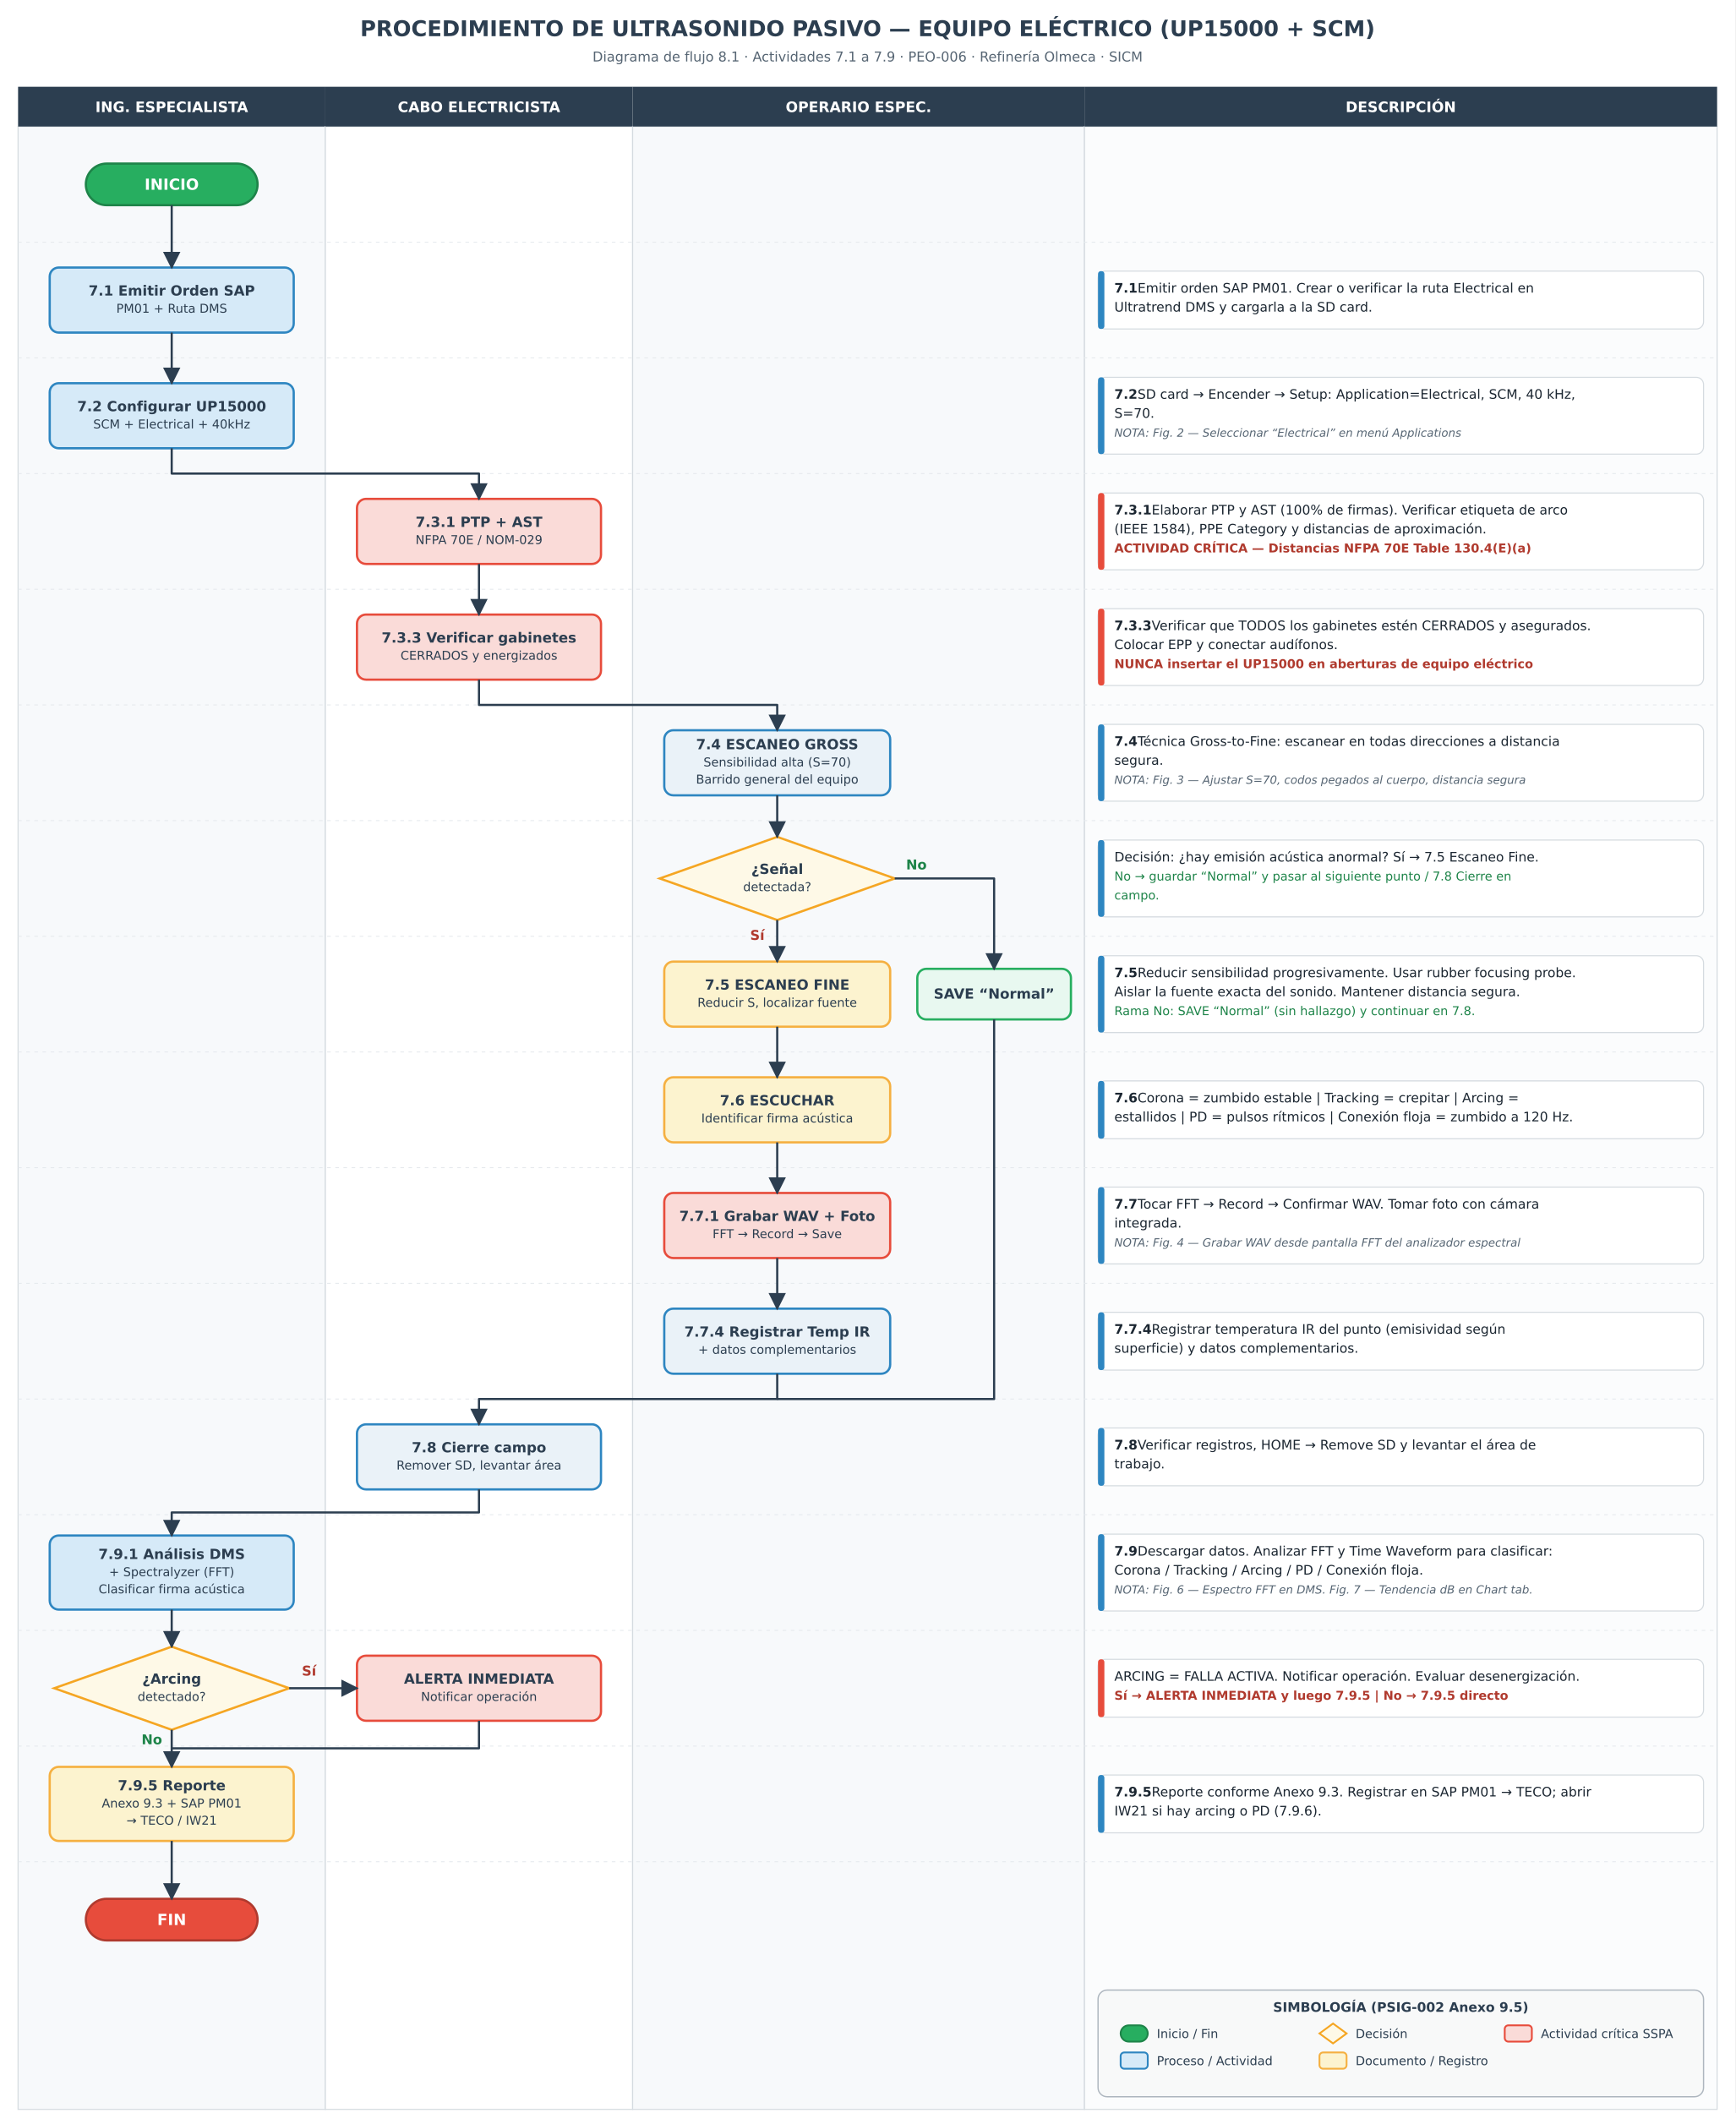
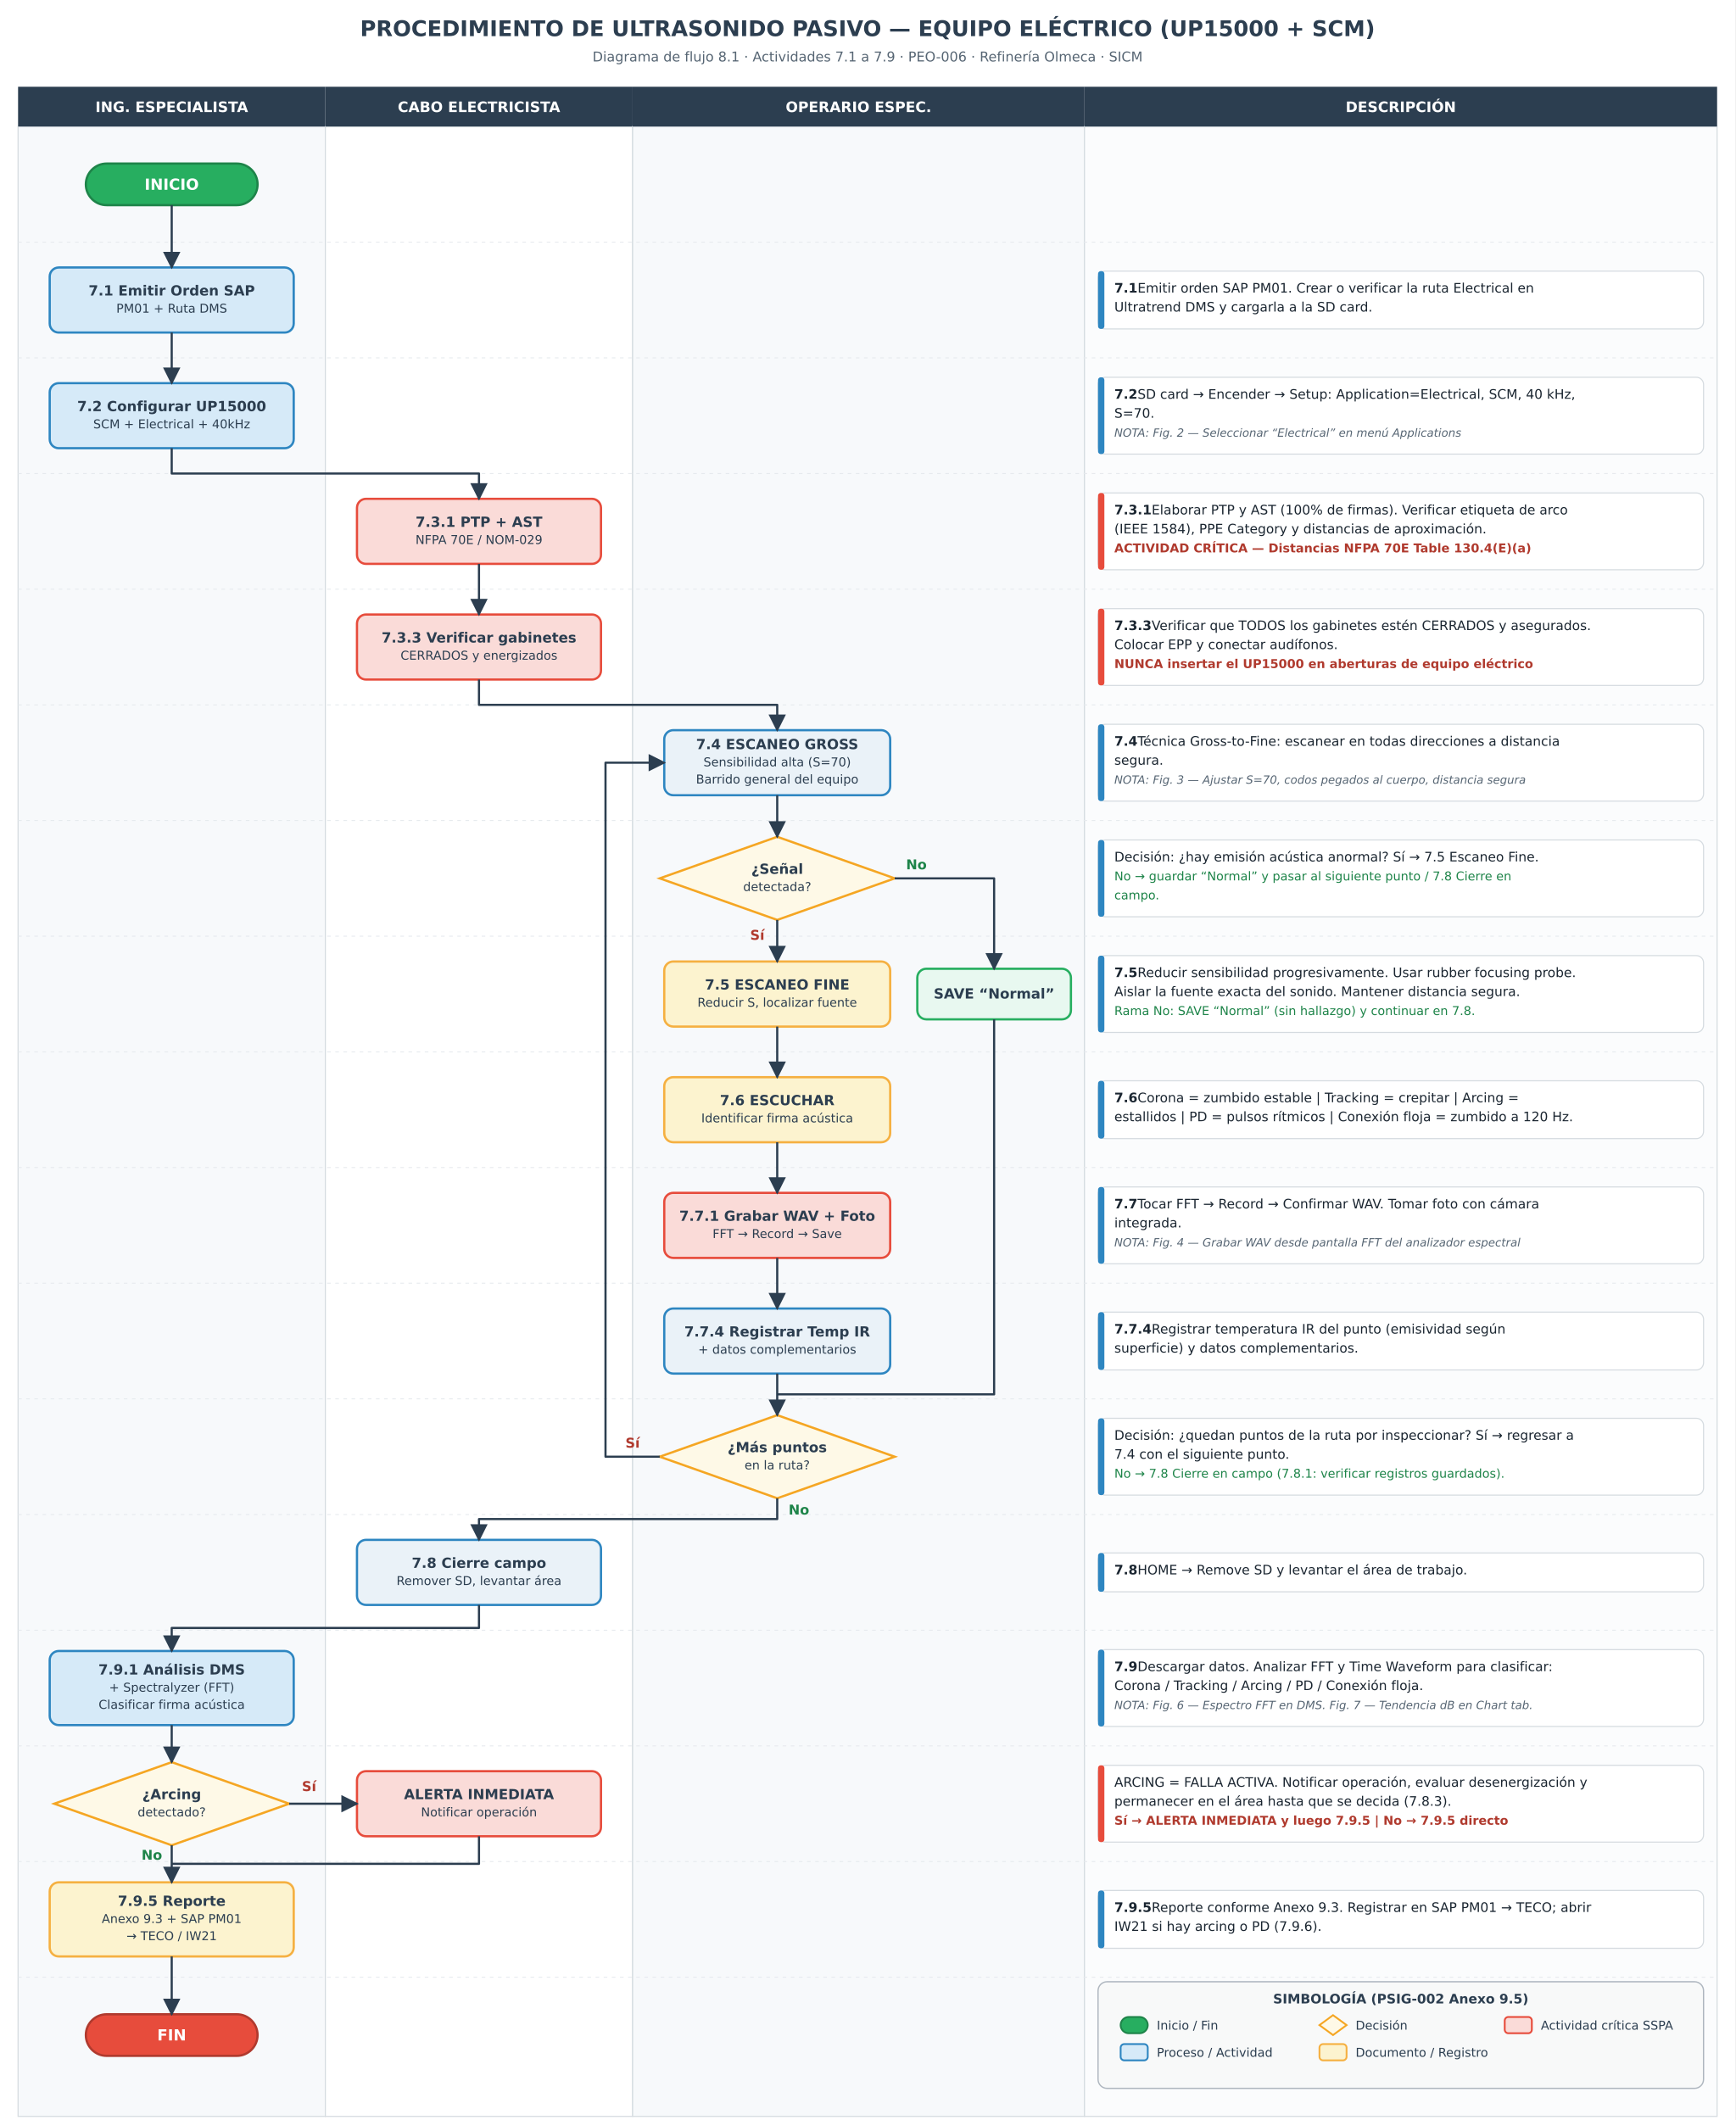
- <svg xmlns="http://www.w3.org/2000/svg" width="1920" height="2338" viewBox="0 0 1920 2338" font-family="DejaVu Sans, Liberation Sans, Arial, sans-serif">
+ <svg xmlns="http://www.w3.org/2000/svg" width="1920" height="2346" viewBox="0 0 1920 2346" font-family="DejaVu Sans, Liberation Sans, Arial, sans-serif">
  <defs>
    <marker id="ah" viewBox="0 0 10 10" refX="9" refY="5" markerWidth="8" markerHeight="8" orient="auto-start-reverse">
      <path d="M0,0 L10,5 L0,10 z" fill="#2c3e50" />
    </marker>
    <clipPath id="cl">
-       <rect x="0" y="140" width="1920" height="2048" />
+       <rect x="0" y="140" width="1920" height="2176" />
    </clipPath>
  </defs>
-   <rect width="1920" height="2338" fill="#ffffff" />
+   <rect width="1920" height="2346" fill="#ffffff" />
  <text x="960.0" y="40" font-size="24" font-weight="bold" fill="#2c3e50" text-anchor="middle">PROCEDIMIENTO DE ULTRASONIDO PASIVO — EQUIPO ELÉCTRICO (UP15000 + SCM)</text>
  <text x="960.0" y="68" font-size="15" fill="#566573" text-anchor="middle">Diagrama de flujo 8.1 · Actividades 7.1 a 7.9 · PEO-006 · Refinería Olmeca · SICM</text>
-   <rect x="20" y="140" width="340" height="2194" fill="#f7f9fb" stroke="#d5dbe0" stroke-width="1.2" />
+   <rect x="20" y="140" width="340" height="2202" fill="#f7f9fb" stroke="#d5dbe0" stroke-width="1.2" />
  <rect x="20" y="96" width="340" height="44" fill="#2c3e50" />
  <text x="190.0" y="124" font-size="16" font-weight="bold" fill="#fff" text-anchor="middle">ING. ESPECIALISTA</text>
-   <rect x="360" y="140" width="340" height="2194" fill="#ffffff" stroke="#d5dbe0" stroke-width="1.2" />
+   <rect x="360" y="140" width="340" height="2202" fill="#ffffff" stroke="#d5dbe0" stroke-width="1.2" />
  <rect x="360" y="96" width="340" height="44" fill="#2c3e50" />
  <text x="530.0" y="124" font-size="16" font-weight="bold" fill="#fff" text-anchor="middle">CABO ELECTRICISTA</text>
-   <rect x="700" y="140" width="500" height="2194" fill="#f7f9fb" stroke="#d5dbe0" stroke-width="1.2" />
+   <rect x="700" y="140" width="500" height="2202" fill="#f7f9fb" stroke="#d5dbe0" stroke-width="1.2" />
  <rect x="700" y="96" width="500" height="44" fill="#2c3e50" />
  <text x="950.0" y="124" font-size="16" font-weight="bold" fill="#fff" text-anchor="middle">OPERARIO ESPEC.</text>
-   <rect x="1200" y="140" width="700" height="2194" fill="#fbfcfd" stroke="#d5dbe0" stroke-width="1.2" />
+   <rect x="1200" y="140" width="700" height="2202" fill="#fbfcfd" stroke="#d5dbe0" stroke-width="1.2" />
  <rect x="1200" y="96" width="700" height="44" fill="#2c3e50" />
  <text x="1550.0" y="124" font-size="16" font-weight="bold" fill="#fff" text-anchor="middle">DESCRIPCIÓN</text>
  <line x1="20" y1="268" x2="1900" y2="268" stroke="#e5e9ed" stroke-width="1" stroke-dasharray="4 5" />
  <line x1="20" y1="396" x2="1900" y2="396" stroke="#e5e9ed" stroke-width="1" stroke-dasharray="4 5" />
  <line x1="20" y1="524" x2="1900" y2="524" stroke="#e5e9ed" stroke-width="1" stroke-dasharray="4 5" />
  <line x1="20" y1="652" x2="1900" y2="652" stroke="#e5e9ed" stroke-width="1" stroke-dasharray="4 5" />
  <line x1="20" y1="780" x2="1900" y2="780" stroke="#e5e9ed" stroke-width="1" stroke-dasharray="4 5" />
  <line x1="20" y1="908" x2="1900" y2="908" stroke="#e5e9ed" stroke-width="1" stroke-dasharray="4 5" />
  <line x1="20" y1="1036" x2="1900" y2="1036" stroke="#e5e9ed" stroke-width="1" stroke-dasharray="4 5" />
  <line x1="20" y1="1164" x2="1900" y2="1164" stroke="#e5e9ed" stroke-width="1" stroke-dasharray="4 5" />
  <line x1="20" y1="1292" x2="1900" y2="1292" stroke="#e5e9ed" stroke-width="1" stroke-dasharray="4 5" />
  <line x1="20" y1="1420" x2="1900" y2="1420" stroke="#e5e9ed" stroke-width="1" stroke-dasharray="4 5" />
  <line x1="20" y1="1548" x2="1900" y2="1548" stroke="#e5e9ed" stroke-width="1" stroke-dasharray="4 5" />
  <line x1="20" y1="1676" x2="1900" y2="1676" stroke="#e5e9ed" stroke-width="1" stroke-dasharray="4 5" />
  <line x1="20" y1="1804" x2="1900" y2="1804" stroke="#e5e9ed" stroke-width="1" stroke-dasharray="4 5" />
  <line x1="20" y1="1932" x2="1900" y2="1932" stroke="#e5e9ed" stroke-width="1" stroke-dasharray="4 5" />
  <line x1="20" y1="2060" x2="1900" y2="2060" stroke="#e5e9ed" stroke-width="1" stroke-dasharray="4 5" />
+   <line x1="20" y1="2188" x2="1900" y2="2188" stroke="#e5e9ed" stroke-width="1" stroke-dasharray="4 5" />
  <g clip-path="url(#cl)">
    <g transform="translate(0,0)">
      <rect x="95.0" y="181.0" width="190" height="46" rx="23" fill="#27ae60" stroke="#1e8449" stroke-width="2.5" />
      <text x="190" y="210" font-size="17" font-weight="bold" fill="#fff" text-anchor="middle" font-style="normal">INICIO</text>
      <rect x="55.0" y="296.0" width="270" height="72" rx="10" fill="#d6eaf8" stroke="#2e86c1" stroke-width="2.5" />
      <text x="190" y="327" font-size="15.5" font-weight="bold" fill="#2c3e50" text-anchor="middle" font-style="normal">7.1 Emitir Orden SAP</text>
      <text x="190" y="346" font-size="13.5" font-weight="normal" fill="#2c3e50" text-anchor="middle" font-style="normal">PM01 + Ruta DMS</text>
      <rect x="55.0" y="424.0" width="270" height="72" rx="10" fill="#d6eaf8" stroke="#2e86c1" stroke-width="2.5" />
      <text x="190" y="455" font-size="15.5" font-weight="bold" fill="#2c3e50" text-anchor="middle" font-style="normal">7.2 Configurar UP15000</text>
      <text x="190" y="474" font-size="13.5" font-weight="normal" fill="#2c3e50" text-anchor="middle" font-style="normal">SCM + Electrical + 40kHz</text>
      <rect x="395.0" y="552.0" width="270" height="72" rx="10" fill="#fadbd8" stroke="#e74c3c" stroke-width="2.5" />
      <text x="530" y="583" font-size="15.5" font-weight="bold" fill="#2c3e50" text-anchor="middle" font-style="normal">7.3.1 PTP + AST</text>
      <text x="530" y="602" font-size="13.5" font-weight="normal" fill="#2c3e50" text-anchor="middle" font-style="normal">NFPA 70E / NOM-029</text>
      <rect x="395.0" y="680.0" width="270" height="72" rx="10" fill="#fadbd8" stroke="#e74c3c" stroke-width="2.5" />
      <text x="530" y="711" font-size="15.5" font-weight="bold" fill="#2c3e50" text-anchor="middle" font-style="normal">7.3.3 Verificar gabinetes</text>
      <text x="530" y="730" font-size="13.5" font-weight="normal" fill="#2c3e50" text-anchor="middle" font-style="normal">CERRADOS y energizados</text>
      <rect x="735.0" y="808.0" width="250" height="72" rx="10" fill="#eaf2f8" stroke="#2e86c1" stroke-width="2.5" />
      <text x="860" y="829" font-size="15.5" font-weight="bold" fill="#2c3e50" text-anchor="middle" font-style="normal">7.4 ESCANEO GROSS</text>
      <text x="860" y="848" font-size="13.5" font-weight="normal" fill="#2c3e50" text-anchor="middle" font-style="normal">Sensibilidad alta (S=70)</text>
      <text x="860" y="867" font-size="13.5" font-weight="normal" fill="#2c3e50" text-anchor="middle" font-style="normal">Barrido general del equipo</text>
      <polygon points="860,926.0 990.0,972 860,1018.0 730.0,972" fill="#fef9e7" stroke="#f5a623" stroke-width="2.5" />
      <text x="860" y="967" font-size="15.5" font-weight="bold" fill="#2c3e50" text-anchor="middle" font-style="normal">¿Señal</text>
      <text x="860" y="986" font-size="13.5" font-weight="normal" fill="#2c3e50" text-anchor="middle" font-style="normal">detectada?</text>
      <rect x="735.0" y="1064.0" width="250" height="72" rx="10" fill="#fcf3cf" stroke="#f5b041" stroke-width="2.5" />
      <text x="860" y="1095" font-size="15.5" font-weight="bold" fill="#2c3e50" text-anchor="middle" font-style="normal">7.5 ESCANEO FINE</text>
      <text x="860" y="1114" font-size="13.5" font-weight="normal" fill="#2c3e50" text-anchor="middle" font-style="normal">Reducir S, localizar fuente</text>
      <rect x="1015.0" y="1072.0" width="170" height="56" rx="10" fill="#e8f8f0" stroke="#27ae60" stroke-width="2.5" />
      <text x="1100" y="1105" font-size="15.5" font-weight="bold" fill="#2c3e50" text-anchor="middle" font-style="normal">SAVE “Normal”</text>
      <rect x="735.0" y="1192.0" width="250" height="72" rx="10" fill="#fcf3cf" stroke="#f5b041" stroke-width="2.5" />
      <text x="860" y="1223" font-size="15.5" font-weight="bold" fill="#2c3e50" text-anchor="middle" font-style="normal">7.6 ESCUCHAR</text>
      <text x="860" y="1242" font-size="13.5" font-weight="normal" fill="#2c3e50" text-anchor="middle" font-style="normal">Identificar firma acústica</text>
      <rect x="735.0" y="1320.0" width="250" height="72" rx="10" fill="#fadbd8" stroke="#e74c3c" stroke-width="2.5" />
      <text x="860" y="1351" font-size="15.5" font-weight="bold" fill="#2c3e50" text-anchor="middle" font-style="normal">7.7.1 Grabar WAV + Foto</text>
      <text x="860" y="1370" font-size="13.5" font-weight="normal" fill="#2c3e50" text-anchor="middle" font-style="normal">FFT → Record → Save</text>
      <rect x="735.0" y="1448.0" width="250" height="72" rx="10" fill="#eaf2f8" stroke="#2e86c1" stroke-width="2.5" />
      <text x="860" y="1479" font-size="15.5" font-weight="bold" fill="#2c3e50" text-anchor="middle" font-style="normal">7.7.4 Registrar Temp IR</text>
      <text x="860" y="1498" font-size="13.5" font-weight="normal" fill="#2c3e50" text-anchor="middle" font-style="normal">+ datos complementarios</text>
-       <rect x="395.0" y="1576.0" width="270" height="72" rx="10" fill="#eaf2f8" stroke="#2e86c1" stroke-width="2.5" />
-       <text x="530" y="1607" font-size="15.5" font-weight="bold" fill="#2c3e50" text-anchor="middle" font-style="normal">7.8 Cierre campo</text>
-       <text x="530" y="1626" font-size="13.5" font-weight="normal" fill="#2c3e50" text-anchor="middle" font-style="normal">Remover SD, levantar área</text>
-       <rect x="55.0" y="1699.0" width="270" height="82" rx="10" fill="#d6eaf8" stroke="#2e86c1" stroke-width="2.5" />
-       <text x="190" y="1725" font-size="15.5" font-weight="bold" fill="#2c3e50" text-anchor="middle" font-style="normal">7.9.1 Análisis DMS</text>
-       <text x="190" y="1744" font-size="13.5" font-weight="normal" fill="#2c3e50" text-anchor="middle" font-style="normal">+ Spectralyzer (FFT)</text>
-       <text x="190" y="1763" font-size="13.5" font-weight="normal" fill="#2c3e50" text-anchor="middle" font-style="normal">Clasificar firma acústica</text>
-       <polygon points="190,1822.0 320.0,1868 190,1914.0 60.0,1868" fill="#fef9e7" stroke="#f5a623" stroke-width="2.5" />
-       <text x="190" y="1863" font-size="15.5" font-weight="bold" fill="#2c3e50" text-anchor="middle" font-style="normal">¿Arcing</text>
-       <text x="190" y="1882" font-size="13.5" font-weight="normal" fill="#2c3e50" text-anchor="middle" font-style="normal">detectado?</text>
-       <rect x="395.0" y="1832.0" width="270" height="72" rx="10" fill="#fadbd8" stroke="#e74c3c" stroke-width="2.5" />
-       <text x="530" y="1863" font-size="15.5" font-weight="bold" fill="#2c3e50" text-anchor="middle" font-style="normal">ALERTA INMEDIATA</text>
-       <text x="530" y="1882" font-size="13.5" font-weight="normal" fill="#2c3e50" text-anchor="middle" font-style="normal">Notificar operación</text>
-       <rect x="55.0" y="1955.0" width="270" height="82" rx="10" fill="#fcf3cf" stroke="#f5b041" stroke-width="2.5" />
-       <text x="190" y="1981" font-size="15.5" font-weight="bold" fill="#2c3e50" text-anchor="middle" font-style="normal">7.9.5 Reporte</text>
-       <text x="190" y="2000" font-size="13.5" font-weight="normal" fill="#2c3e50" text-anchor="middle" font-style="normal">Anexo 9.3 + SAP PM01</text>
-       <text x="190" y="2019" font-size="13.5" font-weight="normal" fill="#2c3e50" text-anchor="middle" font-style="normal">→ TECO / IW21</text>
-       <rect x="95.0" y="2101.0" width="190" height="46" rx="23" fill="#e74c3c" stroke="#b03a2e" stroke-width="2.5" />
-       <text x="190" y="2130" font-size="17" font-weight="bold" fill="#fff" text-anchor="middle" font-style="normal">FIN</text>
+       <polygon points="860,1566.0 990.0,1612 860,1658.0 730.0,1612" fill="#fef9e7" stroke="#f5a623" stroke-width="2.5" />
+       <text x="860" y="1607" font-size="15.5" font-weight="bold" fill="#2c3e50" text-anchor="middle" font-style="normal">¿Más puntos</text>
+       <text x="860" y="1626" font-size="13.5" font-weight="normal" fill="#2c3e50" text-anchor="middle" font-style="normal">en la ruta?</text>
+       <rect x="395.0" y="1704.0" width="270" height="72" rx="10" fill="#eaf2f8" stroke="#2e86c1" stroke-width="2.5" />
+       <text x="530" y="1735" font-size="15.5" font-weight="bold" fill="#2c3e50" text-anchor="middle" font-style="normal">7.8 Cierre campo</text>
+       <text x="530" y="1754" font-size="13.5" font-weight="normal" fill="#2c3e50" text-anchor="middle" font-style="normal">Remover SD, levantar área</text>
+       <rect x="55.0" y="1827.0" width="270" height="82" rx="10" fill="#d6eaf8" stroke="#2e86c1" stroke-width="2.5" />
+       <text x="190" y="1853" font-size="15.5" font-weight="bold" fill="#2c3e50" text-anchor="middle" font-style="normal">7.9.1 Análisis DMS</text>
+       <text x="190" y="1872" font-size="13.5" font-weight="normal" fill="#2c3e50" text-anchor="middle" font-style="normal">+ Spectralyzer (FFT)</text>
+       <text x="190" y="1891" font-size="13.5" font-weight="normal" fill="#2c3e50" text-anchor="middle" font-style="normal">Clasificar firma acústica</text>
+       <polygon points="190,1950.0 320.0,1996 190,2042.0 60.0,1996" fill="#fef9e7" stroke="#f5a623" stroke-width="2.5" />
+       <text x="190" y="1991" font-size="15.5" font-weight="bold" fill="#2c3e50" text-anchor="middle" font-style="normal">¿Arcing</text>
+       <text x="190" y="2010" font-size="13.5" font-weight="normal" fill="#2c3e50" text-anchor="middle" font-style="normal">detectado?</text>
+       <rect x="395.0" y="1960.0" width="270" height="72" rx="10" fill="#fadbd8" stroke="#e74c3c" stroke-width="2.5" />
+       <text x="530" y="1991" font-size="15.5" font-weight="bold" fill="#2c3e50" text-anchor="middle" font-style="normal">ALERTA INMEDIATA</text>
+       <text x="530" y="2010" font-size="13.5" font-weight="normal" fill="#2c3e50" text-anchor="middle" font-style="normal">Notificar operación</text>
+       <rect x="55.0" y="2083.0" width="270" height="82" rx="10" fill="#fcf3cf" stroke="#f5b041" stroke-width="2.5" />
+       <text x="190" y="2109" font-size="15.5" font-weight="bold" fill="#2c3e50" text-anchor="middle" font-style="normal">7.9.5 Reporte</text>
+       <text x="190" y="2128" font-size="13.5" font-weight="normal" fill="#2c3e50" text-anchor="middle" font-style="normal">Anexo 9.3 + SAP PM01</text>
+       <text x="190" y="2147" font-size="13.5" font-weight="normal" fill="#2c3e50" text-anchor="middle" font-style="normal">→ TECO / IW21</text>
+       <rect x="95.0" y="2229.0" width="190" height="46" rx="23" fill="#e74c3c" stroke="#b03a2e" stroke-width="2.5" />
+       <text x="190" y="2258" font-size="17" font-weight="bold" fill="#fff" text-anchor="middle" font-style="normal">FIN</text>
      <path d="M190,227.0 V296.0" fill="none" stroke="#2c3e50" stroke-width="2.4" marker-end="url(#ah)" stroke-linejoin="round" />
      <path d="M190,368.0 V424.0" fill="none" stroke="#2c3e50" stroke-width="2.4" marker-end="url(#ah)" stroke-linejoin="round" />
      <path d="M190,496.0 V524.0 H530 V552.0" fill="none" stroke="#2c3e50" stroke-width="2.4" marker-end="url(#ah)" stroke-linejoin="round" />
      <path d="M530,624.0 V680.0" fill="none" stroke="#2c3e50" stroke-width="2.4" marker-end="url(#ah)" stroke-linejoin="round" />
      <path d="M530,752.0 V780.0 H860 V808.0" fill="none" stroke="#2c3e50" stroke-width="2.4" marker-end="url(#ah)" stroke-linejoin="round" />
      <path d="M860,880.0 V926.0" fill="none" stroke="#2c3e50" stroke-width="2.4" marker-end="url(#ah)" stroke-linejoin="round" />
      <path d="M860,1018.0 V1064.0" fill="none" stroke="#2c3e50" stroke-width="2.4" marker-end="url(#ah)" stroke-linejoin="round" />
      <text x="838" y="1040.0" font-size="15" font-weight="bold" fill="#b03a2e" text-anchor="middle" font-style="normal">Sí</text>
      <path d="M990.0,972 H1100 V1072.0" fill="none" stroke="#2c3e50" stroke-width="2.4" marker-end="url(#ah)" stroke-linejoin="round" />
      <text x="1014.0" y="962" font-size="15" font-weight="bold" fill="#1e8449" text-anchor="middle" font-style="normal">No</text>
      <path d="M860,1136.0 V1192.0" fill="none" stroke="#2c3e50" stroke-width="2.4" marker-end="url(#ah)" stroke-linejoin="round" />
      <path d="M860,1264.0 V1320.0" fill="none" stroke="#2c3e50" stroke-width="2.4" marker-end="url(#ah)" stroke-linejoin="round" />
      <path d="M860,1392.0 V1448.0" fill="none" stroke="#2c3e50" stroke-width="2.4" marker-end="url(#ah)" stroke-linejoin="round" />
-       <path d="M860,1520.0 V1548.0 H530 V1576.0" fill="none" stroke="#2c3e50" stroke-width="2.4" marker-end="url(#ah)" stroke-linejoin="round" />
-       <path d="M1100,1128.0 V1548.0 H860" fill="none" stroke="#2c3e50" stroke-width="2.4" stroke-linejoin="round" />
-       <path d="M530,1648.0 V1673.5 H190 V1699.0" fill="none" stroke="#2c3e50" stroke-width="2.4" marker-end="url(#ah)" stroke-linejoin="round" />
-       <path d="M190,1781.0 V1822.0" fill="none" stroke="#2c3e50" stroke-width="2.4" marker-end="url(#ah)" stroke-linejoin="round" />
-       <path d="M320.0,1868 H395.0" fill="none" stroke="#2c3e50" stroke-width="2.4" marker-end="url(#ah)" stroke-linejoin="round" />
-       <text x="342.0" y="1854" font-size="15" font-weight="bold" fill="#b03a2e" text-anchor="middle" font-style="normal">Sí</text>
-       <path d="M190,1914.0 V1955.0" fill="none" stroke="#2c3e50" stroke-width="2.4" marker-end="url(#ah)" stroke-linejoin="round" />
-       <text x="168" y="1930.0" font-size="15" font-weight="bold" fill="#1e8449" text-anchor="middle" font-style="normal">No</text>
-       <path d="M530,1904.0 V1934.5 H190" fill="none" stroke="#2c3e50" stroke-width="2.4" stroke-linejoin="round" />
-       <path d="M190,2037.0 V2101.0" fill="none" stroke="#2c3e50" stroke-width="2.4" marker-end="url(#ah)" stroke-linejoin="round" />
+       <path d="M860,1520.0 V1566.0" fill="none" stroke="#2c3e50" stroke-width="2.4" marker-end="url(#ah)" stroke-linejoin="round" />
+       <path d="M1100,1128.0 V1543.0 H860" fill="none" stroke="#2c3e50" stroke-width="2.4" stroke-linejoin="round" />
+       <path d="M730.0,1612 H670 V844 H735.0" fill="none" stroke="#2c3e50" stroke-width="2.4" marker-end="url(#ah)" stroke-linejoin="round" />
+       <text x="700.0" y="1602" font-size="15" font-weight="bold" fill="#b03a2e" text-anchor="middle" font-style="normal">Sí</text>
+       <path d="M860,1658.0 V1681.0 H530 V1704.0" fill="none" stroke="#2c3e50" stroke-width="2.4" marker-end="url(#ah)" stroke-linejoin="round" />
+       <text x="884" y="1676.0" font-size="15" font-weight="bold" fill="#1e8449" text-anchor="middle" font-style="normal">No</text>
+       <path d="M530,1776.0 V1801.5 H190 V1827.0" fill="none" stroke="#2c3e50" stroke-width="2.4" marker-end="url(#ah)" stroke-linejoin="round" />
+       <path d="M190,1909.0 V1950.0" fill="none" stroke="#2c3e50" stroke-width="2.4" marker-end="url(#ah)" stroke-linejoin="round" />
+       <path d="M320.0,1996 H395.0" fill="none" stroke="#2c3e50" stroke-width="2.4" marker-end="url(#ah)" stroke-linejoin="round" />
+       <text x="342.0" y="1982" font-size="15" font-weight="bold" fill="#b03a2e" text-anchor="middle" font-style="normal">Sí</text>
+       <path d="M190,2042.0 V2083.0" fill="none" stroke="#2c3e50" stroke-width="2.4" marker-end="url(#ah)" stroke-linejoin="round" />
+       <text x="168" y="2058.0" font-size="15" font-weight="bold" fill="#1e8449" text-anchor="middle" font-style="normal">No</text>
+       <path d="M530,2032.0 V2062.5 H190" fill="none" stroke="#2c3e50" stroke-width="2.4" stroke-linejoin="round" />
+       <path d="M190,2165.0 V2229.0" fill="none" stroke="#2c3e50" stroke-width="2.4" marker-end="url(#ah)" stroke-linejoin="round" />
      <rect x="1215" y="300.0" width="670" height="64" rx="8" fill="#ffffff" stroke="#d5dbe0" stroke-width="1.2" />
      <rect x="1215" y="300.0" width="7" height="64" rx="3" fill="#2e86c1" />
      <text x="1233" y="323.75" font-size="14.5" fill="#1b2631">
        <tspan font-weight="bold">7.1  </tspan>Emitir orden SAP PM01. Crear o verificar la ruta Electrical en</text>
      <text x="1233" y="344.75" font-size="14.5" font-weight="normal" fill="#1b2631" text-anchor="start" font-style="normal">Ultratrend DMS y cargarla a la SD card.</text>
      <rect x="1215" y="417.5" width="670" height="85" rx="8" fill="#ffffff" stroke="#d5dbe0" stroke-width="1.2" />
      <rect x="1215" y="417.5" width="7" height="85" rx="3" fill="#2e86c1" />
      <text x="1233" y="441.25" font-size="14.5" fill="#1b2631">
        <tspan font-weight="bold">7.2  </tspan>SD card → Encender → Setup: Application=Electrical, SCM, 40 kHz,</text>
      <text x="1233" y="462.25" font-size="14.5" font-weight="normal" fill="#1b2631" text-anchor="start" font-style="normal">S=70.</text>
      <text x="1233" y="483.25" font-size="12.5" font-weight="normal" fill="#566573" text-anchor="start" font-style="italic">NOTA: Fig. 2 — Seleccionar “Electrical” en menú Applications</text>
      <rect x="1215" y="545.5" width="670" height="85" rx="8" fill="#ffffff" stroke="#d5dbe0" stroke-width="1.2" />
      <rect x="1215" y="545.5" width="7" height="85" rx="3" fill="#e74c3c" />
      <text x="1233" y="569.25" font-size="14.5" fill="#1b2631">
        <tspan font-weight="bold">7.3.1  </tspan>Elaborar PTP y AST (100% de firmas). Verificar etiqueta de arco</text>
      <text x="1233" y="590.25" font-size="14.5" font-weight="normal" fill="#1b2631" text-anchor="start" font-style="normal">(IEEE 1584), PPE Category y distancias de aproximación.</text>
      <text x="1233" y="611.25" font-size="13.5" font-weight="bold" fill="#b03a2e" text-anchor="start" font-style="normal">ACTIVIDAD CRÍTICA — Distancias NFPA 70E Table 130.4(E)(a)</text>
      <rect x="1215" y="673.5" width="670" height="85" rx="8" fill="#ffffff" stroke="#d5dbe0" stroke-width="1.2" />
      <rect x="1215" y="673.5" width="7" height="85" rx="3" fill="#e74c3c" />
      <text x="1233" y="697.25" font-size="14.5" fill="#1b2631">
        <tspan font-weight="bold">7.3.3  </tspan>Verificar que TODOS los gabinetes estén CERRADOS y asegurados.</text>
      <text x="1233" y="718.25" font-size="14.5" font-weight="normal" fill="#1b2631" text-anchor="start" font-style="normal">Colocar EPP y conectar audífonos.</text>
      <text x="1233" y="739.25" font-size="13.5" font-weight="bold" fill="#b03a2e" text-anchor="start" font-style="normal">NUNCA insertar el UP15000 en aberturas de equipo eléctrico</text>
      <rect x="1215" y="801.5" width="670" height="85" rx="8" fill="#ffffff" stroke="#d5dbe0" stroke-width="1.2" />
      <rect x="1215" y="801.5" width="7" height="85" rx="3" fill="#2e86c1" />
      <text x="1233" y="825.25" font-size="14.5" fill="#1b2631">
        <tspan font-weight="bold">7.4  </tspan>Técnica Gross-to-Fine: escanear en todas direcciones a distancia</text>
      <text x="1233" y="846.25" font-size="14.5" font-weight="normal" fill="#1b2631" text-anchor="start" font-style="normal">segura.</text>
      <text x="1233" y="867.25" font-size="12.5" font-weight="normal" fill="#566573" text-anchor="start" font-style="italic">NOTA: Fig. 3 — Ajustar S=70, codos pegados al cuerpo, distancia segura</text>
      <rect x="1215" y="929.5" width="670" height="85" rx="8" fill="#ffffff" stroke="#d5dbe0" stroke-width="1.2" />
      <rect x="1215" y="929.5" width="7" height="85" rx="3" fill="#2e86c1" />
      <text x="1233" y="953.25" font-size="14.5" font-weight="normal" fill="#1b2631" text-anchor="start" font-style="normal">Decisión: ¿hay emisión acústica anormal? Sí → 7.5 Escaneo Fine.</text>
      <text x="1233" y="974.25" font-size="13.5" font-weight="normal" fill="#1e8449" text-anchor="start" font-style="normal">No → guardar “Normal” y pasar al siguiente punto / 7.8 Cierre en</text>
      <text x="1233" y="995.25" font-size="13.5" font-weight="normal" fill="#1e8449" text-anchor="start" font-style="normal">campo.</text>
      <rect x="1215" y="1057.5" width="670" height="85" rx="8" fill="#ffffff" stroke="#d5dbe0" stroke-width="1.2" />
      <rect x="1215" y="1057.5" width="7" height="85" rx="3" fill="#2e86c1" />
      <text x="1233" y="1081.25" font-size="14.5" fill="#1b2631">
        <tspan font-weight="bold">7.5  </tspan>Reducir sensibilidad progresivamente. Usar rubber focusing probe.</text>
      <text x="1233" y="1102.25" font-size="14.5" font-weight="normal" fill="#1b2631" text-anchor="start" font-style="normal">Aislar la fuente exacta del sonido. Mantener distancia segura.</text>
      <text x="1233" y="1123.25" font-size="13.5" font-weight="normal" fill="#1e8449" text-anchor="start" font-style="normal">Rama No: SAVE “Normal” (sin hallazgo) y continuar en 7.8.</text>
      <rect x="1215" y="1196.0" width="670" height="64" rx="8" fill="#ffffff" stroke="#d5dbe0" stroke-width="1.2" />
      <rect x="1215" y="1196.0" width="7" height="64" rx="3" fill="#2e86c1" />
      <text x="1233" y="1219.75" font-size="14.5" fill="#1b2631">
        <tspan font-weight="bold">7.6  </tspan>Corona = zumbido estable | Tracking = crepitar | Arcing =</text>
      <text x="1233" y="1240.75" font-size="14.5" font-weight="normal" fill="#1b2631" text-anchor="start" font-style="normal">estallidos | PD = pulsos rítmicos | Conexión floja = zumbido a 120 Hz.</text>
      <rect x="1215" y="1313.5" width="670" height="85" rx="8" fill="#ffffff" stroke="#d5dbe0" stroke-width="1.2" />
      <rect x="1215" y="1313.5" width="7" height="85" rx="3" fill="#2e86c1" />
      <text x="1233" y="1337.25" font-size="14.5" fill="#1b2631">
        <tspan font-weight="bold">7.7  </tspan>Tocar FFT → Record → Confirmar WAV. Tomar foto con cámara</text>
      <text x="1233" y="1358.25" font-size="14.5" font-weight="normal" fill="#1b2631" text-anchor="start" font-style="normal">integrada.</text>
      <text x="1233" y="1379.25" font-size="12.5" font-weight="normal" fill="#566573" text-anchor="start" font-style="italic">NOTA: Fig. 4 — Grabar WAV desde pantalla FFT del analizador espectral</text>
      <rect x="1215" y="1452.0" width="670" height="64" rx="8" fill="#ffffff" stroke="#d5dbe0" stroke-width="1.2" />
      <rect x="1215" y="1452.0" width="7" height="64" rx="3" fill="#2e86c1" />
      <text x="1233" y="1475.75" font-size="14.5" fill="#1b2631">
        <tspan font-weight="bold">7.7.4  </tspan>Registrar temperatura IR del punto (emisividad según</text>
      <text x="1233" y="1496.75" font-size="14.5" font-weight="normal" fill="#1b2631" text-anchor="start" font-style="normal">superficie) y datos complementarios.</text>
-       <rect x="1215" y="1580.0" width="670" height="64" rx="8" fill="#ffffff" stroke="#d5dbe0" stroke-width="1.2" />
-       <rect x="1215" y="1580.0" width="7" height="64" rx="3" fill="#2e86c1" />
-       <text x="1233" y="1603.75" font-size="14.5" fill="#1b2631">
-         <tspan font-weight="bold">7.8  </tspan>Verificar registros, HOME → Remove SD y levantar el área de</text>
-       <text x="1233" y="1624.75" font-size="14.5" font-weight="normal" fill="#1b2631" text-anchor="start" font-style="normal">trabajo.</text>
-       <rect x="1215" y="1697.5" width="670" height="85" rx="8" fill="#ffffff" stroke="#d5dbe0" stroke-width="1.2" />
-       <rect x="1215" y="1697.5" width="7" height="85" rx="3" fill="#2e86c1" />
-       <text x="1233" y="1721.25" font-size="14.5" fill="#1b2631">
+       <rect x="1215" y="1569.5" width="670" height="85" rx="8" fill="#ffffff" stroke="#d5dbe0" stroke-width="1.2" />
+       <rect x="1215" y="1569.5" width="7" height="85" rx="3" fill="#2e86c1" />
+       <text x="1233" y="1593.25" font-size="14.5" font-weight="normal" fill="#1b2631" text-anchor="start" font-style="normal">Decisión: ¿quedan puntos de la ruta por inspeccionar? Sí → regresar a</text>
+       <text x="1233" y="1614.25" font-size="14.5" font-weight="normal" fill="#1b2631" text-anchor="start" font-style="normal">7.4 con el siguiente punto.</text>
+       <text x="1233" y="1635.25" font-size="13.5" font-weight="normal" fill="#1e8449" text-anchor="start" font-style="normal">No → 7.8 Cierre en campo (7.8.1: verificar registros guardados).</text>
+       <rect x="1215" y="1718.5" width="670" height="43" rx="8" fill="#ffffff" stroke="#d5dbe0" stroke-width="1.2" />
+       <rect x="1215" y="1718.5" width="7" height="43" rx="3" fill="#2e86c1" />
+       <text x="1233" y="1742.25" font-size="14.5" fill="#1b2631">
+         <tspan font-weight="bold">7.8  </tspan>HOME → Remove SD y levantar el área de trabajo.</text>
+       <rect x="1215" y="1825.5" width="670" height="85" rx="8" fill="#ffffff" stroke="#d5dbe0" stroke-width="1.2" />
+       <rect x="1215" y="1825.5" width="7" height="85" rx="3" fill="#2e86c1" />
+       <text x="1233" y="1849.25" font-size="14.5" fill="#1b2631">
        <tspan font-weight="bold">7.9  </tspan>Descargar datos. Analizar FFT y Time Waveform para clasificar:</text>
-       <text x="1233" y="1742.25" font-size="14.5" font-weight="normal" fill="#1b2631" text-anchor="start" font-style="normal">Corona / Tracking / Arcing / PD / Conexión floja.</text>
-       <text x="1233" y="1763.25" font-size="12.5" font-weight="normal" fill="#566573" text-anchor="start" font-style="italic">NOTA: Fig. 6 — Espectro FFT en DMS. Fig. 7 — Tendencia dB en Chart tab.</text>
-       <rect x="1215" y="1836.0" width="670" height="64" rx="8" fill="#ffffff" stroke="#d5dbe0" stroke-width="1.2" />
-       <rect x="1215" y="1836.0" width="7" height="64" rx="3" fill="#e74c3c" />
-       <text x="1233" y="1859.75" font-size="14.5" font-weight="normal" fill="#1b2631" text-anchor="start" font-style="normal">ARCING = FALLA ACTIVA. Notificar operación. Evaluar desenergización.</text>
-       <text x="1233" y="1880.75" font-size="13.5" font-weight="bold" fill="#b03a2e" text-anchor="start" font-style="normal">Sí → ALERTA INMEDIATA y luego 7.9.5  |  No → 7.9.5 directo</text>
-       <rect x="1215" y="1964.0" width="670" height="64" rx="8" fill="#ffffff" stroke="#d5dbe0" stroke-width="1.2" />
-       <rect x="1215" y="1964.0" width="7" height="64" rx="3" fill="#2e86c1" />
-       <text x="1233" y="1987.75" font-size="14.5" fill="#1b2631">
+       <text x="1233" y="1870.25" font-size="14.5" font-weight="normal" fill="#1b2631" text-anchor="start" font-style="normal">Corona / Tracking / Arcing / PD / Conexión floja.</text>
+       <text x="1233" y="1891.25" font-size="12.5" font-weight="normal" fill="#566573" text-anchor="start" font-style="italic">NOTA: Fig. 6 — Espectro FFT en DMS. Fig. 7 — Tendencia dB en Chart tab.</text>
+       <rect x="1215" y="1953.5" width="670" height="85" rx="8" fill="#ffffff" stroke="#d5dbe0" stroke-width="1.2" />
+       <rect x="1215" y="1953.5" width="7" height="85" rx="3" fill="#e74c3c" />
+       <text x="1233" y="1977.25" font-size="14.5" font-weight="normal" fill="#1b2631" text-anchor="start" font-style="normal">ARCING = FALLA ACTIVA. Notificar operación, evaluar desenergización y</text>
+       <text x="1233" y="1998.25" font-size="14.5" font-weight="normal" fill="#1b2631" text-anchor="start" font-style="normal">permanecer en el área hasta que se decida (7.8.3).</text>
+       <text x="1233" y="2019.25" font-size="13.5" font-weight="bold" fill="#b03a2e" text-anchor="start" font-style="normal">Sí → ALERTA INMEDIATA y luego 7.9.5  |  No → 7.9.5 directo</text>
+       <rect x="1215" y="2092.0" width="670" height="64" rx="8" fill="#ffffff" stroke="#d5dbe0" stroke-width="1.2" />
+       <rect x="1215" y="2092.0" width="7" height="64" rx="3" fill="#2e86c1" />
+       <text x="1233" y="2115.75" font-size="14.5" fill="#1b2631">
        <tspan font-weight="bold">7.9.5  </tspan>Reporte conforme Anexo 9.3. Registrar en SAP PM01 → TECO; abrir</text>
-       <text x="1233" y="2008.75" font-size="14.5" font-weight="normal" fill="#1b2631" text-anchor="start" font-style="normal">IW21 si hay arcing o PD (7.9.6).</text>
+       <text x="1233" y="2136.75" font-size="14.5" font-weight="normal" fill="#1b2631" text-anchor="start" font-style="normal">IW21 si hay arcing o PD (7.9.6).</text>
    </g>
  </g>
-   <rect x="1215" y="2202" width="670" height="118" rx="10" fill="#f8f9f9" stroke="#aeb6bf" stroke-width="1.4" />
-   <text x="1550.0" y="2226" font-size="14.5" font-weight="bold" fill="#2c3e50" text-anchor="middle">SIMBOLOGÍA (PSIG-002 Anexo 9.5)</text>
-   <rect x="1240" y="2241" width="30" height="18" rx="9" fill="#27ae60" stroke="#1e8449" stroke-width="2" />
-   <text x="1280" y="2255" font-size="13.5" fill="#2c3e50">Inicio / Fin</text>
-   <rect x="1240" y="2271" width="30" height="18" rx="4" fill="#d6eaf8" stroke="#2e86c1" stroke-width="2" />
-   <text x="1280" y="2285" font-size="13.5" fill="#2c3e50">Proceso / Actividad</text>
-   <polygon points="1475,2239 1490,2250 1475,2261 1460,2250" fill="#fef9e7" stroke="#f5a623" stroke-width="2" />
-   <text x="1500" y="2255" font-size="13.5" fill="#2c3e50">Decisión</text>
-   <rect x="1460" y="2271" width="30" height="18" rx="4" fill="#fcf3cf" stroke="#f5b041" stroke-width="2" />
-   <text x="1500" y="2285" font-size="13.5" fill="#2c3e50">Documento / Registro</text>
-   <rect x="1665" y="2241" width="30" height="18" rx="4" fill="#fadbd8" stroke="#e74c3c" stroke-width="2" />
-   <text x="1705" y="2255" font-size="13.5" fill="#2c3e50">Actividad crítica SSPA</text>
+   <rect x="1215" y="2193" width="670" height="118" rx="10" fill="#f8f9f9" stroke="#aeb6bf" stroke-width="1.4" />
+   <text x="1550.0" y="2217" font-size="14.5" font-weight="bold" fill="#2c3e50" text-anchor="middle">SIMBOLOGÍA (PSIG-002 Anexo 9.5)</text>
+   <rect x="1240" y="2232" width="30" height="18" rx="9" fill="#27ae60" stroke="#1e8449" stroke-width="2" />
+   <text x="1280" y="2246" font-size="13.5" fill="#2c3e50">Inicio / Fin</text>
+   <rect x="1240" y="2262" width="30" height="18" rx="4" fill="#d6eaf8" stroke="#2e86c1" stroke-width="2" />
+   <text x="1280" y="2276" font-size="13.5" fill="#2c3e50">Proceso / Actividad</text>
+   <polygon points="1475,2230 1490,2241 1475,2252 1460,2241" fill="#fef9e7" stroke="#f5a623" stroke-width="2" />
+   <text x="1500" y="2246" font-size="13.5" fill="#2c3e50">Decisión</text>
+   <rect x="1460" y="2262" width="30" height="18" rx="4" fill="#fcf3cf" stroke="#f5b041" stroke-width="2" />
+   <text x="1500" y="2276" font-size="13.5" fill="#2c3e50">Documento / Registro</text>
+   <rect x="1665" y="2232" width="30" height="18" rx="4" fill="#fadbd8" stroke="#e74c3c" stroke-width="2" />
+   <text x="1705" y="2246" font-size="13.5" fill="#2c3e50">Actividad crítica SSPA</text>
</svg>
